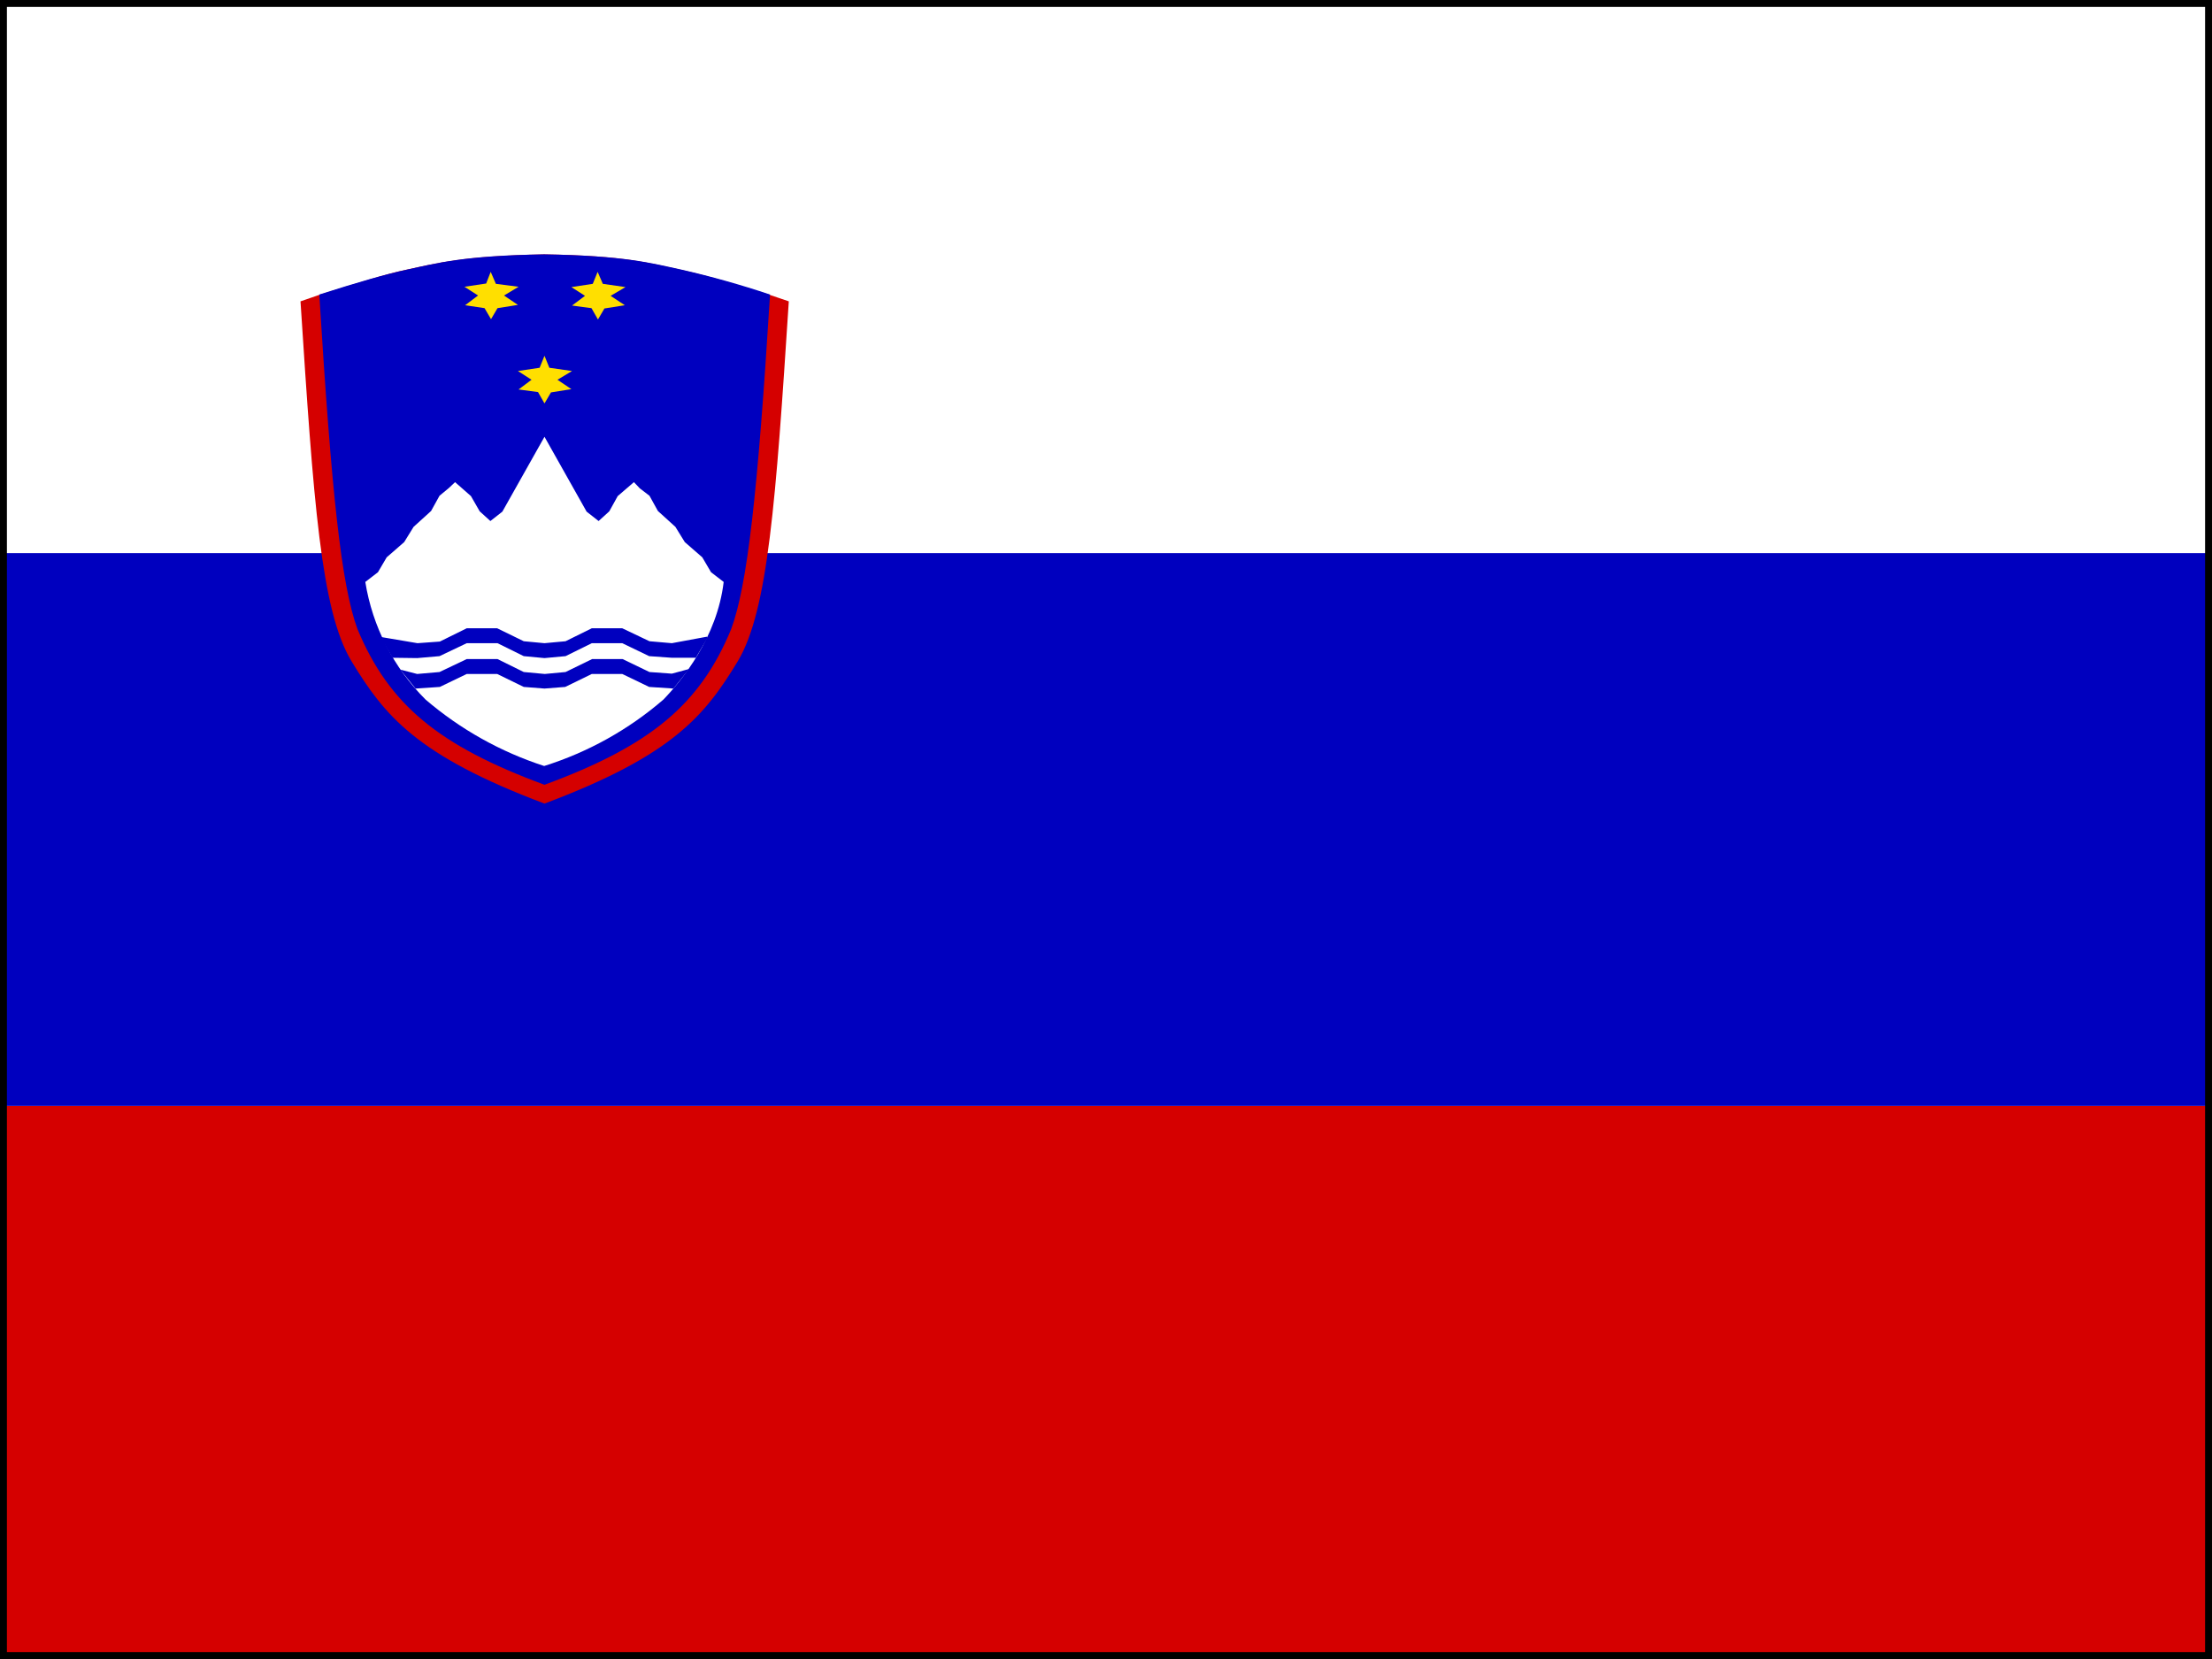
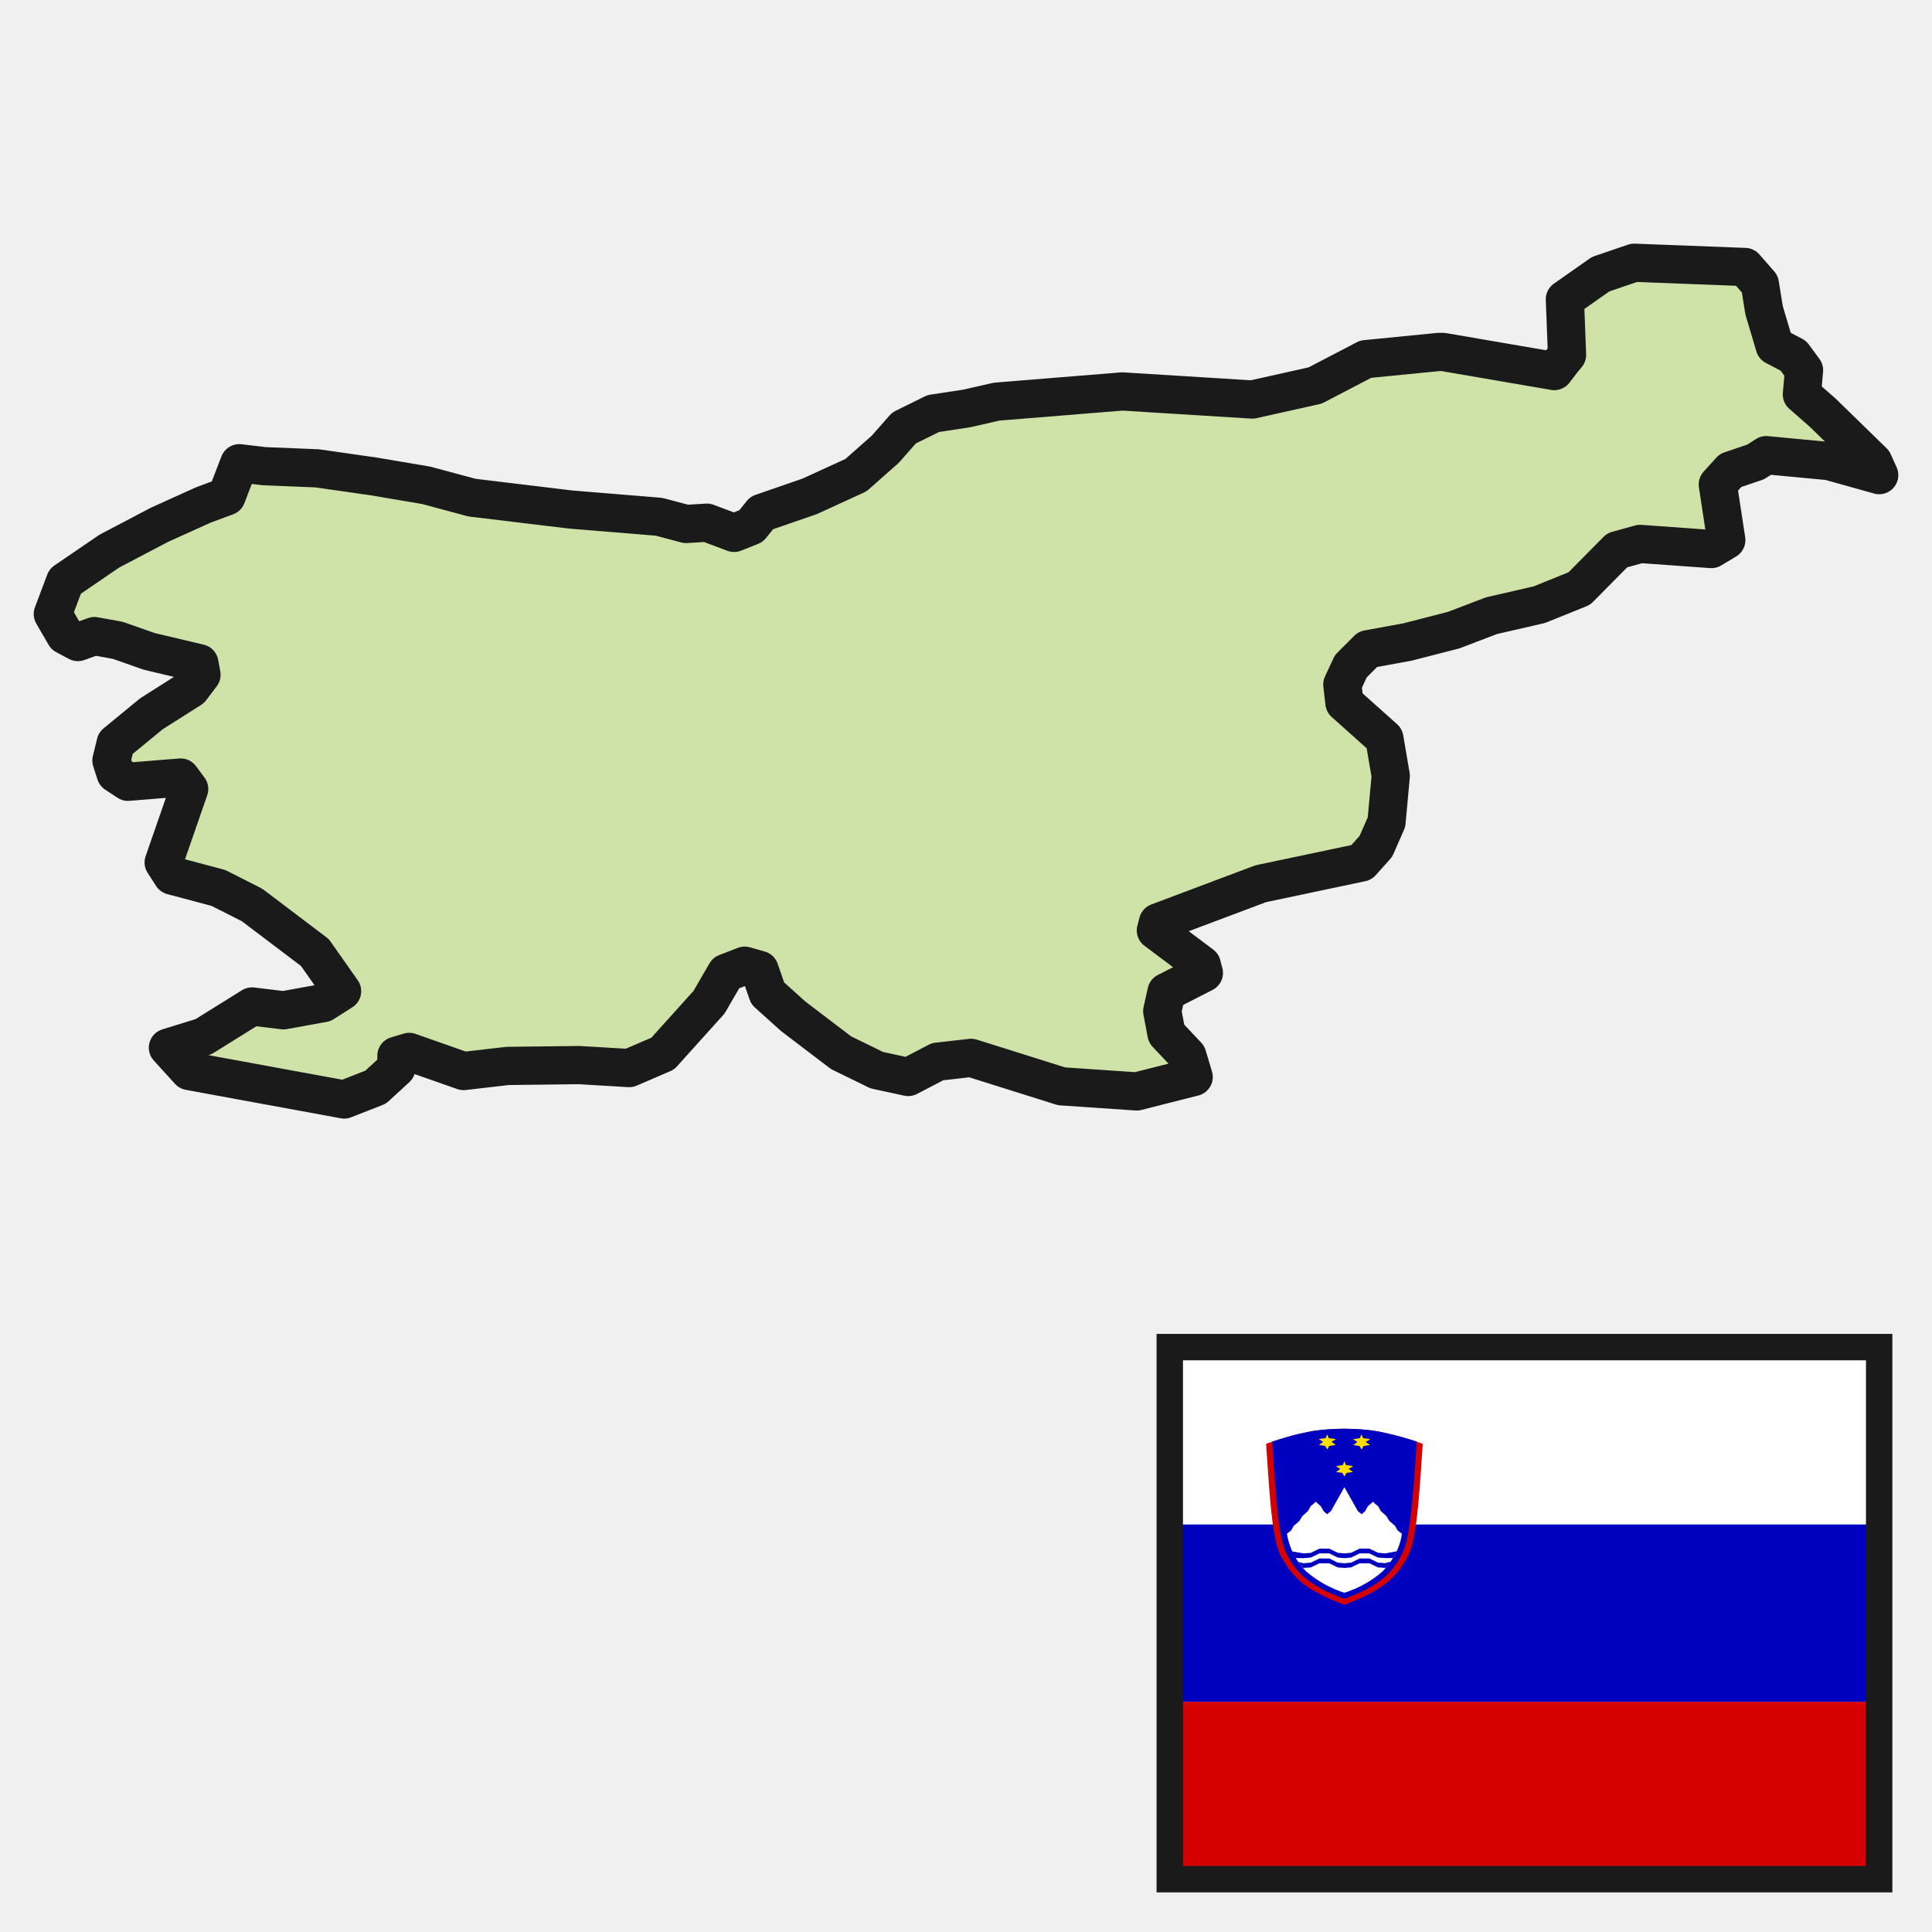
- <svg xmlns="http://www.w3.org/2000/svg" id="flag-icons-si" viewBox="0 0 640 480" data-copyright="© 2026 Sensory App House">
-   <defs>
-     <clipPath id="si-a">
-       <path fill-opacity=".7" d="M-15 0h682.6v512H-15.1z" />
-     </clipPath>
-   </defs>
-   <g fill-rule="evenodd" stroke-width="1pt" clip-path="url(#si-a)" transform="translate(14.1)scale(.9375)">
-     <path fill="#fff" d="M-62 0H962v512H-62z" />
-     <path fill="#d50000" d="M-62 341.3H962V512H-62z" />
-     <path fill="#0000bf" d="M-62 170.7H962v170.6H-62z" />
-     <path fill="#d50000" d="M228.4 93c-4 61.6-6.4 95.4-15.7 111-10.2 16.8-20 29.1-59.7 44-39.6-14.9-49.4-27.2-59.6-44-9.4-15.6-11.7-49.4-15.7-111l5.8-2c11.8-3.6 20.6-6.5 27.1-7.8 9.3-2 17.3-4.2 42.3-4.7 25 .4 33 2.8 42.3 4.8q9.7 2.1 27.3 7.7z" />
-     <path fill="#0000bf" d="M222.6 91c-3.8 61.5-7 89.7-12 103.2-9.6 23.2-24.8 35.9-57.6 48-32.8-12.1-48-24.8-57.7-48-5-13.6-8-41.7-11.8-103.3q17.4-5.6 27.1-7.7c9.3-2 17.3-4.3 42.3-4.7 25 .4 33 2.7 42.3 4.7a284 284 0 0 1 27.4 7.7z" />
-     <path fill="#ffdf00" d="m153 109.8 1.5 3.7 7 1-4.5 2.7 4.3 2.9-6.3 1-2 3.4-2-3.5-6-.8 4-3-4.2-2.7 6.7-1z" />
-     <path fill="#fff" d="m208.3 179.6-3.9-3-2.7-4.6-5.4-4.7-2.9-4.7-5.4-4.9-2.6-4.7-3-2.3-1.8-1.9-5 4.3-2.6 4.7-3.3 3-3.7-2.9-2.7-4.8-10.3-18.3-10.3 18.3-2.7 4.8-3.7 2.9-3.3-3-2.7-4.7-4.9-4.3-1.9 1.8-2.9 2.4-2.6 4.7-5.4 4.9-2.9 4.7-5.4 4.7-2.7 4.6-3.9 3a66 66 0 0 0 18.6 36.3 107 107 0 0 0 36.6 20.5 104 104 0 0 0 36.8-20.5c5.8-6 16.6-19.3 18.6-36.3" />
-     <path fill="#ffdf00" d="m169.4 83.9 1.6 3.7 7 1-4.6 2.7 4.4 2.9-6.3 1-2 3.4-2-3.5-6-.8 4-3-4.2-2.7 6.6-1zm-33 0 1.6 3.7 7 .9-4.5 2.7 4.3 2.9-6.3 1-2 3.4-2-3.4-6-.9 4-3-4.2-2.7 6.7-1z" />
-     <path fill="#0000bf" d="M199.7 203h-7.4l-7-.5-8.3-4h-9.4l-8.1 4-6.5.6-6.4-.6-8.1-4H129l-8.4 4-6.9.6-7.6-.1-3.6-6.2.1-.2 11.2 1.9 6.9-.5 8.3-4.1h9.4l8.2 4 6.4.6 6.5-.6 8.1-4h9.4l8.4 4 6.9.6 10.8-2 .2.4zm-86.4 9.5 7.4-.5 8.3-4h9.4l8.2 4 6.4.5 6.4-.5 8.2-4h9.4l8.3 4 7.5.5 4.8-6h-.1l-5.2 1.4-6.9-.5-8.3-4h-9.4l-8.2 4-6.4.6-6.5-.6-8.1-4H129l-8.4 4-6.9.6-5-1.3v.2l4.5 5.6z" />
+ <svg xmlns="http://www.w3.org/2000/svg" viewBox="0 0 512 512">
+   <g transform="translate(-32.15 -107.65) scale(1.1256)">
+     <path d="M 471.0 207.5 L 459.2 204.2 L 444.4 202.8 L 441.9 204.4 L 436.0 206.4 L 433.0 209.7 L 435.0 222.8 L 431.5 224.9 L 414.7 223.7 L 409.3 225.2 L 400.4 234.2 L 391.0 238.0 L 379.7 240.6 L 370.8 244.0 L 359.9 246.8 L 350.6 248.5 L 346.6 252.5 L 344.6 256.8 L 345.1 261.1 L 354.5 269.5 L 356.0 278.3 L 355.0 289.2 L 352.5 294.9 L 349.1 298.7 L 325.4 303.7 L 301.2 312.8 L 300.7 314.7 L 311.5 322.8 L 312.0 324.7 L 303.2 329.2 L 302.2 333.7 L 303.2 339.0 L 308.1 344.2 L 309.6 349.2 L 296.2 352.6 L 278.5 351.4 L 257.2 344.7 L 249.3 345.6 L 242.4 349.2 L 235.0 347.6 L 226.6 343.5 L 215.3 334.9 L 209.3 329.5 L 207.4 324.0 L 203.9 323.0 L 199.5 324.7 L 195.5 331.6 L 184.6 343.7 L 176.7 347.1 L 164.9 346.4 L 148.1 346.6 L 137.7 347.8 L 124.9 343.3 L 121.9 344.2 L 121.9 347.1 L 117.0 351.6 L 109.6 354.5 L 73.1 347.8 L 68.1 342.3 L 76.5 339.7 L 87.9 332.6 L 95.3 333.5 L 104.7 331.8 L 109.1 329.0 L 102.7 319.9 L 87.9 308.7 L 80.0 304.7 L 69.1 301.8 L 67.1 298.7 L 73.1 281.4 L 71.1 278.7 L 58.7 279.7 L 55.8 277.8 L 54.8 274.7 L 55.8 270.6 L 64.2 263.7 L 73.5 257.8 L 76.0 254.5 L 75.5 251.8 L 63.7 249.0 L 56.3 246.4 L 50.8 245.4 L 46.9 246.8 L 43.9 245.2 L 41.0 240.2 L 43.9 232.5 L 54.3 225.4 L 66.1 219.2 L 76.5 214.5 L 81.9 212.5 L 84.9 204.7 L 90.8 205.4 L 103.2 205.9 L 116.5 207.8 L 128.9 209.9 L 139.7 212.8 L 162.9 215.6 L 183.7 217.3 L 190.1 219.0 L 195.0 218.7 L 201.4 221.1 L 205.4 219.5 L 207.9 216.4 L 219.2 212.5 L 230.1 207.5 L 237.0 201.4 L 241.4 196.4 L 248.3 193.0 L 256.2 191.8 L 263.2 190.2 L 292.8 187.8 L 323.4 189.7 L 338.2 186.4 L 350.1 180.2 L 367.3 178.5 L 368.3 178.5 L 394.5 183.0 L 396.5 180.4 L 397.5 179.2 L 397.0 166.1 L 405.4 160.2 L 413.3 157.5 L 439.4 158.5 L 442.9 162.5 L 443.9 168.7 L 446.4 177.1 L 450.8 179.4 L 453.3 182.8 L 452.8 188.5 L 457.7 192.8 L 469.6 204.4 L 471.0 207.5 Z" fill="#cfe3a8" stroke="#1a1a1a" stroke-width="9" stroke-linejoin="round" fill-rule="evenodd" />
  </g>
-   <rect x="1" y="1" width="638" height="478" fill="none" stroke="#000000" stroke-width="2" />
+   <rect x="310" y="357" width="188" height="141" fill="#ffffff" />
+   <g transform="translate(310 357) scale(0.29375)">
+     <defs>
+       <clipPath id="si-a">
+         <path fill-opacity=".7" d="M-15 0h682.6v512H-15.1z" />
+       </clipPath>
+     </defs>
+     <g fill-rule="evenodd" stroke-width="1pt" clip-path="url(#si-a)" transform="translate(14.1)scale(.9375)">
+       <path fill="#fff" d="M-62 0H962v512H-62z" />
+       <path fill="#d50000" d="M-62 341.3H962V512H-62z" />
+       <path fill="#0000bf" d="M-62 170.7H962v170.6H-62z" />
+       <path fill="#d50000" d="M228.4 93c-4 61.6-6.4 95.4-15.7 111-10.2 16.8-20 29.1-59.7 44-39.6-14.9-49.4-27.2-59.6-44-9.4-15.6-11.7-49.4-15.7-111l5.8-2c11.8-3.6 20.6-6.5 27.1-7.8 9.3-2 17.3-4.2 42.3-4.7 25 .4 33 2.8 42.3 4.8q9.7 2.1 27.3 7.7z" />
+       <path fill="#0000bf" d="M222.6 91c-3.8 61.5-7 89.7-12 103.2-9.6 23.2-24.8 35.9-57.6 48-32.8-12.1-48-24.8-57.7-48-5-13.6-8-41.7-11.8-103.3q17.4-5.6 27.1-7.7c9.3-2 17.3-4.3 42.3-4.7 25 .4 33 2.7 42.3 4.7a284 284 0 0 1 27.4 7.7z" />
+       <path fill="#ffdf00" d="m153 109.8 1.5 3.7 7 1-4.5 2.7 4.3 2.9-6.3 1-2 3.4-2-3.5-6-.8 4-3-4.2-2.7 6.7-1z" />
+       <path fill="#fff" d="m208.3 179.6-3.9-3-2.7-4.6-5.4-4.7-2.9-4.7-5.4-4.9-2.6-4.7-3-2.3-1.8-1.9-5 4.3-2.6 4.7-3.3 3-3.7-2.9-2.7-4.8-10.3-18.3-10.3 18.3-2.7 4.8-3.7 2.9-3.3-3-2.7-4.7-4.9-4.3-1.9 1.8-2.9 2.4-2.6 4.7-5.4 4.9-2.9 4.7-5.4 4.7-2.7 4.6-3.9 3a66 66 0 0 0 18.6 36.3 107 107 0 0 0 36.6 20.5 104 104 0 0 0 36.8-20.5c5.8-6 16.6-19.3 18.6-36.3" />
+       <path fill="#ffdf00" d="m169.4 83.9 1.6 3.7 7 1-4.6 2.7 4.4 2.9-6.3 1-2 3.4-2-3.5-6-.8 4-3-4.2-2.7 6.6-1zm-33 0 1.6 3.7 7 .9-4.5 2.7 4.3 2.9-6.3 1-2 3.4-2-3.4-6-.9 4-3-4.2-2.7 6.7-1z" />
+       <path fill="#0000bf" d="M199.7 203h-7.4l-7-.5-8.3-4h-9.4l-8.1 4-6.5.6-6.4-.6-8.1-4H129l-8.4 4-6.9.6-7.6-.1-3.6-6.2.1-.2 11.2 1.9 6.9-.5 8.3-4.1h9.4l8.2 4 6.4.6 6.5-.6 8.1-4h9.4l8.4 4 6.9.6 10.8-2 .2.4zm-86.4 9.5 7.4-.5 8.3-4h9.4l8.2 4 6.4.5 6.4-.5 8.2-4h9.4l8.3 4 7.5.5 4.8-6h-.1l-5.2 1.4-6.9-.5-8.3-4h-9.4l-8.2 4-6.4.6-6.5-.6-8.1-4H129l-8.4 4-6.9.6-5-1.3v.2l4.5 5.6z" />
+     </g>
+     <rect x="1" y="1" width="638" height="478" fill="none" stroke="#000000" stroke-width="2" />
+   </g>
+   <rect x="310" y="357" width="188" height="141" fill="none" stroke="#1a1a1a" stroke-width="7" />
</svg>
